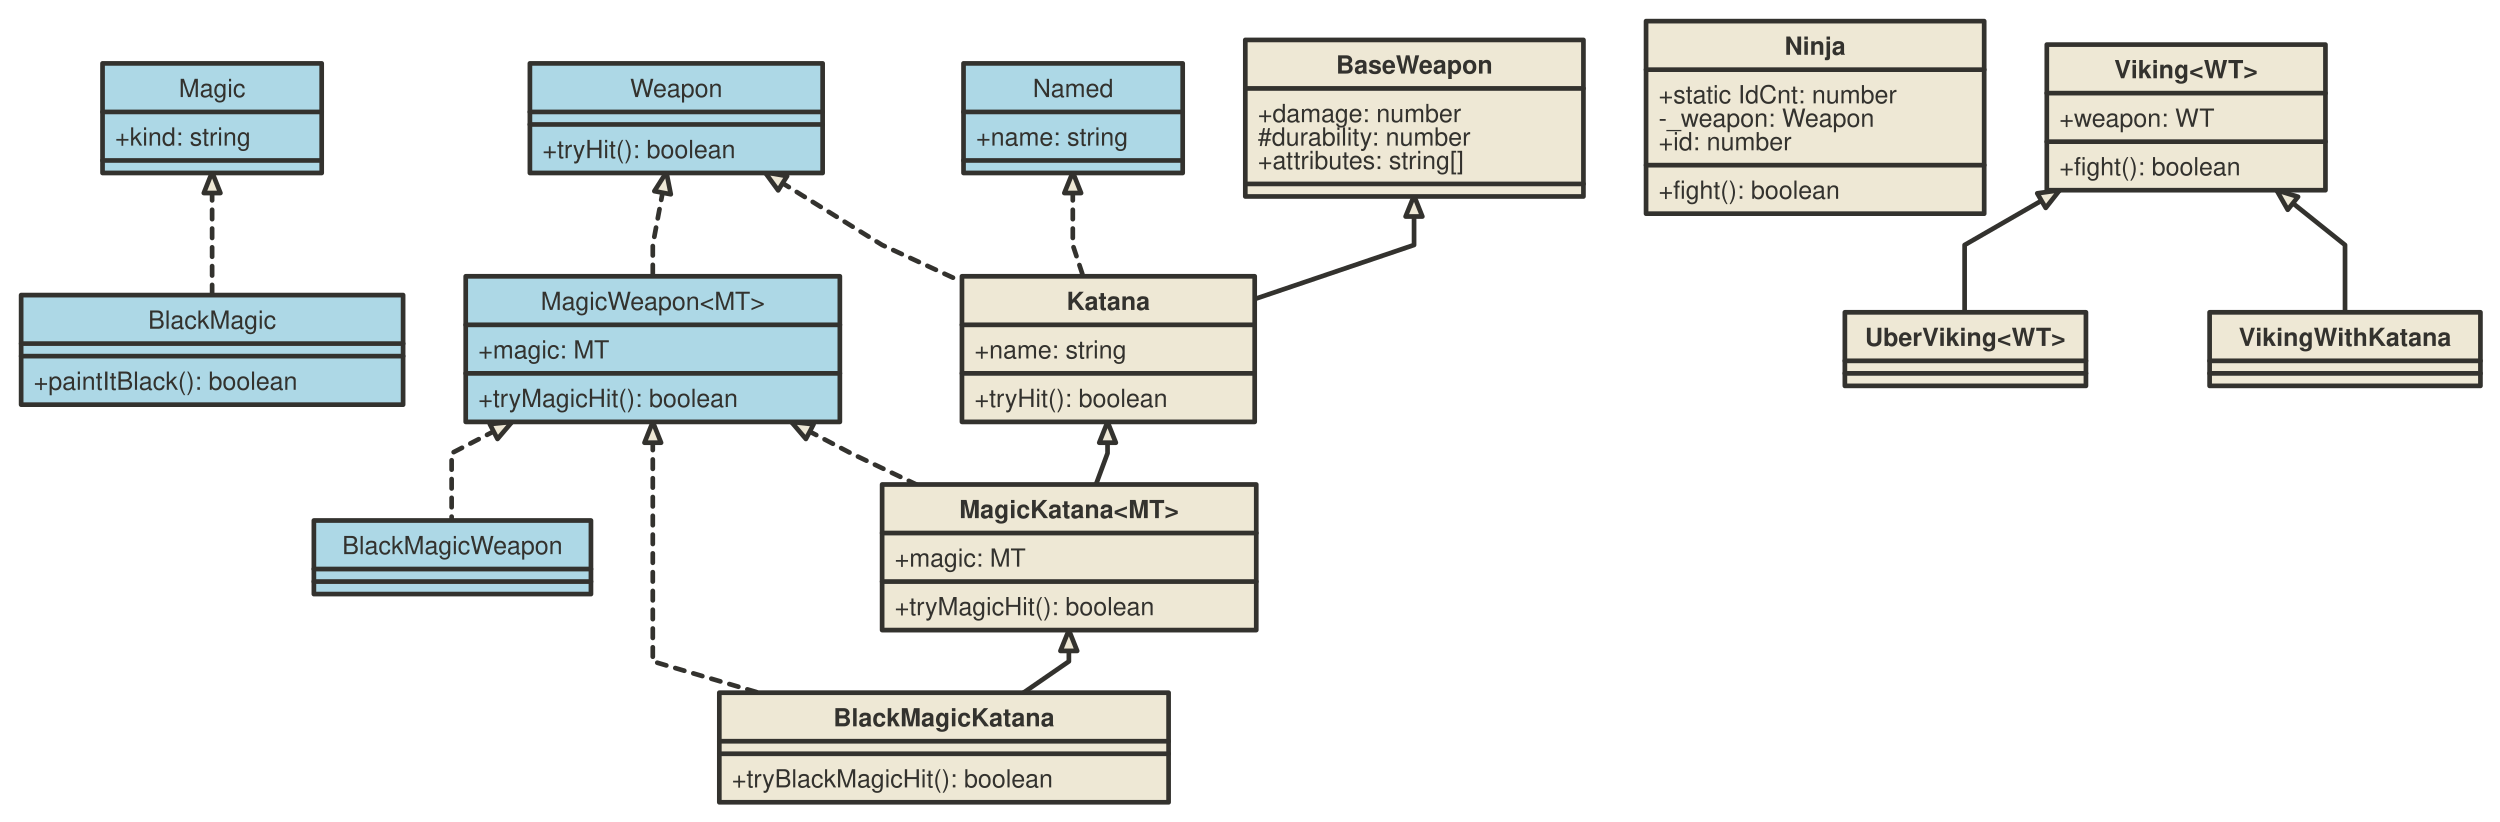
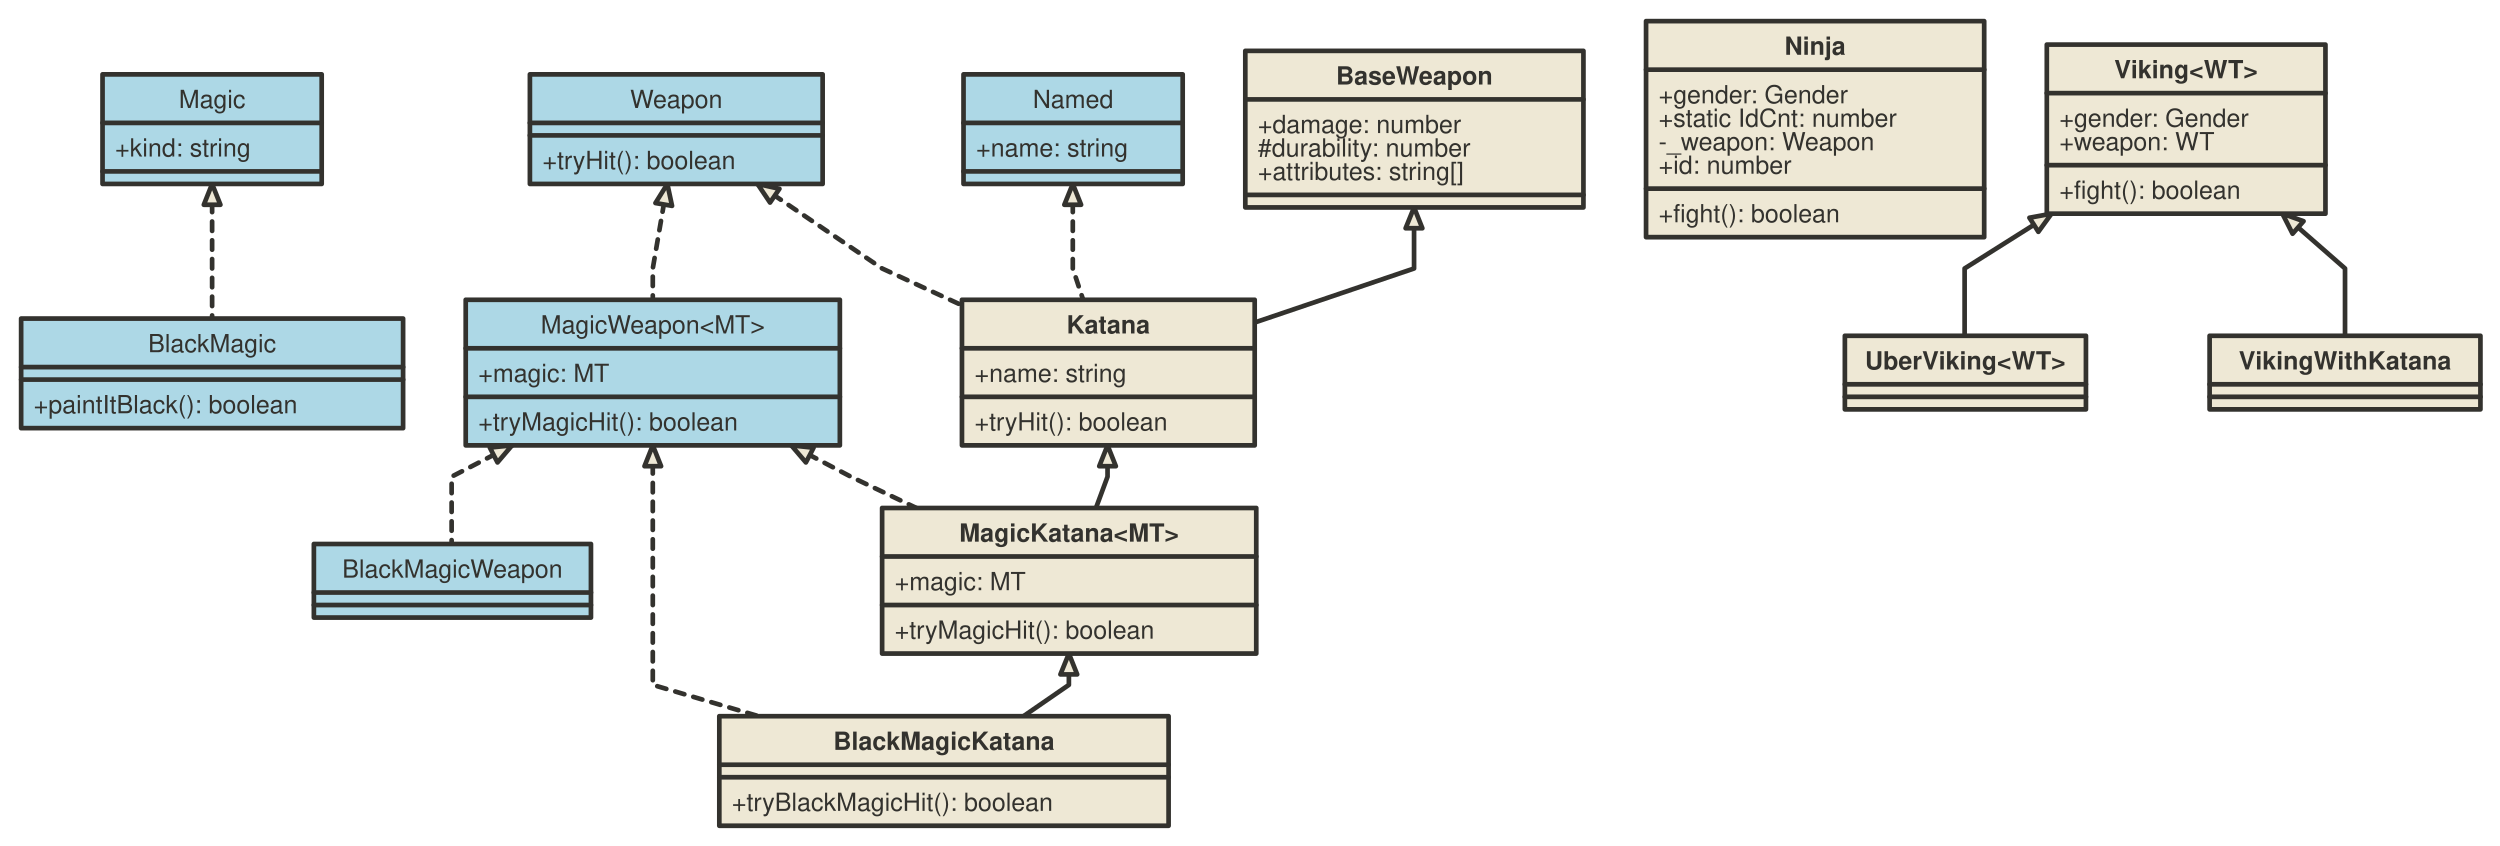
- <svg xmlns="http://www.w3.org/2000/svg" version="1.1" baseProfile="full" width="1597" height="525" viewbox="0 0 1597 525" style="font-weight:bold; font-size:12pt; font-family:'Calibri', Helvetica, sans-serif;;stroke-width:3;stroke-linejoin:round;stroke-linecap:round">
-   <path d="M488.6 110 L563.5 156.5 L614 179.8 L614 179.8 " style="stroke:#33322E;fill:none;stroke-dasharray:6 6;" />
-   <path d="M502.8 112.5 L499.9 117 L497.1 121.6 L488.6 110 Z" style="stroke:#33322E;fill:#eee8d5;stroke-dasharray:none;" />
-   <path d="M685.3 110 L685.3 156.5 L691.9 176.5 L691.9 176.5 " style="stroke:#33322E;fill:none;stroke-dasharray:6 6;" />
-   <path d="M690.6 123.3 L685.3 123.3 L679.9 123.3 L685.3 110 Z" style="stroke:#33322E;fill:#eee8d5;stroke-dasharray:none;" />
-   <path d="M135.5 110 L135.5 156.5 L135.5 188 L135.5 188 " style="stroke:#33322E;fill:none;stroke-dasharray:6 6;" />
-   <path d="M140.8 123.3 L135.5 123.3 L130.2 123.3 L135.5 110 Z" style="stroke:#33322E;fill:#eee8d5;stroke-dasharray:none;" />
-   <path d="M425.7 110 L417 156.5 L417 176.5 L417 176.5 " style="stroke:#33322E;fill:none;stroke-dasharray:6 6;" />
-   <path d="M428.5 124.1 L423.2 123.1 L418 122.1 L425.7 110 Z" style="stroke:#33322E;fill:#eee8d5;stroke-dasharray:none;" />
-   <path d="M505.5 269.5 L543.5 289.5 L585.4 309.5 L585.4 309.5 " style="stroke:#33322E;fill:none;stroke-dasharray:6 6;" />
-   <path d="M519.7 271 L517.3 275.7 L514.8 280.4 L505.5 269.5 Z" style="stroke:#33322E;fill:#eee8d5;stroke-dasharray:none;" />
-   <path d="M417 269.5 L417 289.5 L417 356 L417 356 L417 422.5 L417 422.5 L484.6 442.5 L484.6 442.5 " style="stroke:#33322E;fill:none;stroke-dasharray:6 6;" />
-   <path d="M422.3 282.8 L417 282.8 L411.7 282.8 L417 269.5 Z" style="stroke:#33322E;fill:#eee8d5;stroke-dasharray:none;" />
-   <path d="M327.1 269.5 L288.5 289.5 L288.5 332.5 L288.5 332.5 " style="stroke:#33322E;fill:none;stroke-dasharray:6 6;" />
-   <path d="M317.8 280.4 L315.3 275.6 L312.9 270.9 L327.1 269.5 Z" style="stroke:#33322E;fill:#eee8d5;stroke-dasharray:none;" />
-   <path d="M903.3 125 L903.3 156.5 L801 191.2 L801 191.2 " style="stroke:#33322E;fill:none;stroke-dasharray:none;" />
-   <path d="M908.6 138.3 L903.3 138.3 L897.9 138.3 L903.3 125 Z" style="stroke:#33322E;fill:#eee8d5;stroke-dasharray:none;" />
-   <path d="M707.5 269.5 L707.5 289.5 L700.1 309.5 L700.1 309.5 " style="stroke:#33322E;fill:none;stroke-dasharray:none;" />
-   <path d="M712.8 282.8 L707.5 282.8 L702.2 282.8 L707.5 269.5 Z" style="stroke:#33322E;fill:#eee8d5;stroke-dasharray:none;" />
-   <path d="M682.8 402.5 L682.8 422.5 L653.8 442.5 L653.8 442.5 " style="stroke:#33322E;fill:none;stroke-dasharray:none;" />
-   <path d="M688.1 415.8 L682.8 415.8 L677.4 415.8 L682.8 402.5 Z" style="stroke:#33322E;fill:#eee8d5;stroke-dasharray:none;" />
-   <path d="M1315.7 121.5 L1255 156.5 L1255 199.5 L1255 199.5 " style="stroke:#33322E;fill:none;stroke-dasharray:none;" />
-   <path d="M1306.8 132.8 L1304.1 128.2 L1301.4 123.5 L1315.7 121.5 Z" style="stroke:#33322E;fill:#eee8d5;stroke-dasharray:none;" />
-   <path d="M1454.3 121.5 L1498 156.5 L1498 199.5 L1498 199.5 " style="stroke:#33322E;fill:none;stroke-dasharray:none;" />
-   <path d="M1468 125.7 L1464.7 129.8 L1461.4 134 L1454.3 121.5 Z" style="stroke:#33322E;fill:#eee8d5;stroke-dasharray:none;" />
-   <rect x="338.5" y="40.5" height="70" width="187" style="stroke:#33322E;fill:lightblue;stroke-dasharray:none;" />
-   <text x="432" y="62" style="fill: #33322E;font-weight:normal;text-anchor: middle;">Weapon</text>
-   <path d="M338.5 71.5 L525.5 71.5" style="stroke:#33322E;fill:none;stroke-dasharray:none;" />
-   <path d="M338.5 79.5 L525.5 79.5" style="stroke:#33322E;fill:none;stroke-dasharray:none;" />
-   <text x="346.5" y="101" style="fill: #33322E;font-weight:normal;">+tryHit(): boolean</text>
-   <rect x="615.5" y="40.5" height="70" width="140" style="stroke:#33322E;fill:lightblue;stroke-dasharray:none;" />
-   <text x="685.5" y="62" style="fill: #33322E;font-weight:normal;text-anchor: middle;">Named</text>
-   <path d="M615.5 71.5 L755.5 71.5" style="stroke:#33322E;fill:none;stroke-dasharray:none;" />
-   <text x="623.5" y="93" style="fill: #33322E;font-weight:normal;">+name: string</text>
-   <path d="M615.5 102.5 L755.5 102.5" style="stroke:#33322E;fill:none;stroke-dasharray:none;" />
-   <rect x="65.5" y="40.5" height="70" width="140" style="stroke:#33322E;fill:lightblue;stroke-dasharray:none;" />
-   <text x="135.5" y="62" style="fill: #33322E;font-weight:normal;text-anchor: middle;">Magic</text>
-   <path d="M65.5 71.5 L205.5 71.5" style="stroke:#33322E;fill:none;stroke-dasharray:none;" />
-   <text x="73.5" y="93" style="fill: #33322E;font-weight:normal;">+kind: string</text>
-   <path d="M65.5 102.5 L205.5 102.5" style="stroke:#33322E;fill:none;stroke-dasharray:none;" />
-   <rect x="13.5" y="188.5" height="70" width="244" style="stroke:#33322E;fill:lightblue;stroke-dasharray:none;" />
-   <text x="135.5" y="210" style="fill: #33322E;font-weight:normal;text-anchor: middle;">BlackMagic</text>
-   <path d="M13.5 219.5 L257.5 219.5" style="stroke:#33322E;fill:none;stroke-dasharray:none;" />
-   <path d="M13.5 227.5 L257.5 227.5" style="stroke:#33322E;fill:none;stroke-dasharray:none;" />
-   <text x="21.5" y="249" style="fill: #33322E;font-weight:normal;">+paintItBlack(): boolean</text>
-   <rect x="297.5" y="176.5" height="93" width="239" style="stroke:#33322E;fill:lightblue;stroke-dasharray:none;" />
-   <text x="417" y="198" style="fill: #33322E;font-weight:normal;text-anchor: middle;">MagicWeapon&lt;MT&gt;</text>
-   <path d="M297.5 207.5 L536.5 207.5" style="stroke:#33322E;fill:none;stroke-dasharray:none;" />
-   <text x="305.5" y="229" style="fill: #33322E;font-weight:normal;">+magic: MT</text>
-   <path d="M297.5 238.5 L536.5 238.5" style="stroke:#33322E;fill:none;stroke-dasharray:none;" />
-   <text x="305.5" y="260" style="fill: #33322E;font-weight:normal;">+tryMagicHit(): boolean</text>
-   <rect x="200.5" y="332.5" height="47" width="177" style="stroke:#33322E;fill:lightblue;stroke-dasharray:none;" />
-   <text x="289" y="354" style="fill: #33322E;font-weight:normal;text-anchor: middle;">BlackMagicWeapon</text>
-   <path d="M200.5 363.5 L377.5 363.5" style="stroke:#33322E;fill:none;stroke-dasharray:none;" />
-   <path d="M200.5 371.5 L377.5 371.5" style="stroke:#33322E;fill:none;stroke-dasharray:none;" />
-   <rect x="795.5" y="25.5" height="100" width="216" style="stroke:#33322E;fill:#eee8d5;stroke-dasharray:none;" />
-   <text x="903.5" y="47" style="fill: #33322E;text-anchor: middle;">BaseWeapon</text>
-   <path d="M795.5 56.5 L1011.5 56.5" style="stroke:#33322E;fill:none;stroke-dasharray:none;" />
-   <text x="803.5" y="78" style="fill: #33322E;font-weight:normal;">+damage: number</text>
-   <text x="803.5" y="93" style="fill: #33322E;font-weight:normal;">#durability: number</text>
-   <text x="803.5" y="108" style="fill: #33322E;font-weight:normal;">+attributes: string[]</text>
-   <path d="M795.5 117.5 L1011.5 117.5" style="stroke:#33322E;fill:none;stroke-dasharray:none;" />
-   <rect x="614.5" y="176.5" height="93" width="187" style="stroke:#33322E;fill:#eee8d5;stroke-dasharray:none;" />
-   <text x="708" y="198" style="fill: #33322E;text-anchor: middle;">Katana</text>
-   <path d="M614.5 207.5 L801.5 207.5" style="stroke:#33322E;fill:none;stroke-dasharray:none;" />
-   <text x="622.5" y="229" style="fill: #33322E;font-weight:normal;">+name: string</text>
-   <path d="M614.5 238.5 L801.5 238.5" style="stroke:#33322E;fill:none;stroke-dasharray:none;" />
-   <text x="622.5" y="260" style="fill: #33322E;font-weight:normal;">+tryHit(): boolean</text>
-   <rect x="563.5" y="309.5" height="93" width="239" style="stroke:#33322E;fill:#eee8d5;stroke-dasharray:none;" />
-   <text x="683" y="331" style="fill: #33322E;text-anchor: middle;">MagicKatana&lt;MT&gt;</text>
-   <path d="M563.5 340.5 L802.5 340.5" style="stroke:#33322E;fill:none;stroke-dasharray:none;" />
-   <text x="571.5" y="362" style="fill: #33322E;font-weight:normal;">+magic: MT</text>
-   <path d="M563.5 371.5 L802.5 371.5" style="stroke:#33322E;fill:none;stroke-dasharray:none;" />
-   <text x="571.5" y="393" style="fill: #33322E;font-weight:normal;">+tryMagicHit(): boolean</text>
-   <rect x="459.5" y="442.5" height="70" width="287" style="stroke:#33322E;fill:#eee8d5;stroke-dasharray:none;" />
-   <text x="603" y="464" style="fill: #33322E;text-anchor: middle;">BlackMagicKatana</text>
-   <path d="M459.5 473.5 L746.5 473.5" style="stroke:#33322E;fill:none;stroke-dasharray:none;" />
-   <path d="M459.5 481.5 L746.5 481.5" style="stroke:#33322E;fill:none;stroke-dasharray:none;" />
-   <text x="467.5" y="503" style="fill: #33322E;font-weight:normal;">+tryBlackMagicHit(): boolean</text>
-   <rect x="1051.5" y="13.5" height="123" width="216" style="stroke:#33322E;fill:#eee8d5;stroke-dasharray:none;" />
-   <text x="1159.5" y="35" style="fill: #33322E;text-anchor: middle;">Ninja</text>
+ <svg xmlns="http://www.w3.org/2000/svg" xmlns:xlink="http://www.w3.org/1999/xlink" version="1.1" baseProfile="full" width="1597" height="540" viewbox="0 0 1597 540" style="font-weight:bold; font-size:12pt; font-family:'Calibri', Helvetica, sans-serif;;stroke-width:3;stroke-linejoin:round;stroke-linecap:round">
+   <path d="M483.9 117.5 L563.5 171.5 L614 194.8 L614 194.8 " style="stroke:#33322E;fill:none;stroke-dasharray:6 6;" />
+   <path d="M497.9 120.6 L494.9 125 L491.9 129.4 L483.9 117.5 Z" style="stroke:#33322E;fill:#eee8d5;stroke-dasharray:none;" />
+   <path d="M685.3 117.5 L685.3 171.5 L691.9 191.5 L691.9 191.5 " style="stroke:#33322E;fill:none;stroke-dasharray:6 6;" />
+   <path d="M690.6 130.8 L685.3 130.8 L679.9 130.8 L685.3 117.5 Z" style="stroke:#33322E;fill:#eee8d5;stroke-dasharray:none;" />
+   <path d="M135.5 117.5 L135.5 171.5 L135.5 203 L135.5 203 " style="stroke:#33322E;fill:none;stroke-dasharray:6 6;" />
+   <path d="M140.8 130.8 L135.5 130.8 L130.2 130.8 L135.5 117.5 Z" style="stroke:#33322E;fill:#eee8d5;stroke-dasharray:none;" />
+   <path d="M426.3 117.5 L417 171.5 L417 191.5 L417 191.5 " style="stroke:#33322E;fill:none;stroke-dasharray:6 6;" />
+   <path d="M429.3 131.5 L424 130.6 L418.7 129.7 L426.3 117.5 Z" style="stroke:#33322E;fill:#eee8d5;stroke-dasharray:none;" />
+   <path d="M505.5 284.5 L543.5 304.5 L585.4 324.5 L585.4 324.5 " style="stroke:#33322E;fill:none;stroke-dasharray:6 6;" />
+   <path d="M519.7 286 L517.3 290.7 L514.8 295.4 L505.5 284.5 Z" style="stroke:#33322E;fill:#eee8d5;stroke-dasharray:none;" />
+   <path d="M417 284.5 L417 304.5 L417 371 L417 371 L417 437.5 L417 437.5 L484.6 457.5 L484.6 457.5 " style="stroke:#33322E;fill:none;stroke-dasharray:6 6;" />
+   <path d="M422.3 297.8 L417 297.8 L411.7 297.8 L417 284.5 Z" style="stroke:#33322E;fill:#eee8d5;stroke-dasharray:none;" />
+   <path d="M327.1 284.5 L288.5 304.5 L288.5 347.5 L288.5 347.5 " style="stroke:#33322E;fill:none;stroke-dasharray:6 6;" />
+   <path d="M317.8 295.4 L315.3 290.6 L312.9 285.9 L327.1 284.5 Z" style="stroke:#33322E;fill:#eee8d5;stroke-dasharray:none;" />
+   <path d="M903.3 132.5 L903.3 171.5 L801 206.2 L801 206.2 " style="stroke:#33322E;fill:none;stroke-dasharray:none;" />
+   <path d="M908.6 145.8 L903.3 145.8 L897.9 145.8 L903.3 132.5 Z" style="stroke:#33322E;fill:#eee8d5;stroke-dasharray:none;" />
+   <path d="M707.5 284.5 L707.5 304.5 L700.1 324.5 L700.1 324.5 " style="stroke:#33322E;fill:none;stroke-dasharray:none;" />
+   <path d="M712.8 297.8 L707.5 297.8 L702.2 297.8 L707.5 284.5 Z" style="stroke:#33322E;fill:#eee8d5;stroke-dasharray:none;" />
+   <path d="M682.8 417.5 L682.8 437.5 L653.8 457.5 L653.8 457.5 " style="stroke:#33322E;fill:none;stroke-dasharray:none;" />
+   <path d="M688.1 430.8 L682.8 430.8 L677.4 430.8 L682.8 417.5 Z" style="stroke:#33322E;fill:#eee8d5;stroke-dasharray:none;" />
+   <path d="M1310.5 136.5 L1255 171.5 L1255 214.5 L1255 214.5 " style="stroke:#33322E;fill:none;stroke-dasharray:none;" />
+   <path d="M1302.1 148.1 L1299.3 143.6 L1296.4 139.1 L1310.5 136.5 Z" style="stroke:#33322E;fill:#eee8d5;stroke-dasharray:none;" />
+   <path d="M1458 136.5 L1498 171.5 L1498 214.5 L1498 214.5 " style="stroke:#33322E;fill:none;stroke-dasharray:none;" />
+   <path d="M1471.5 141.3 L1468 145.3 L1464.5 149.3 L1458 136.5 Z" style="stroke:#33322E;fill:#eee8d5;stroke-dasharray:none;" />
+   <rect x="338.5" y="47.5" height="70" width="187" style="stroke:#33322E;fill:lightblue;stroke-dasharray:none;" />
+   <a xlink:href="..\src\demo\interfaces.ts">
+     <text x="432" y="69" style="fill: #33322E;font-weight:normal;text-anchor: middle;">Weapon</text>
+   </a>
+   <path d="M338.5 78.5 L525.5 78.5" style="stroke:#33322E;fill:none;stroke-dasharray:none;" />
+   <path d="M338.5 86.5 L525.5 86.5" style="stroke:#33322E;fill:none;stroke-dasharray:none;" />
+   <text x="346.5" y="108" style="fill: #33322E;font-weight:normal;">+tryHit(): boolean</text>
+   <rect x="615.5" y="47.5" height="70" width="140" style="stroke:#33322E;fill:lightblue;stroke-dasharray:none;" />
+   <a xlink:href="..\src\demo\interfaces.ts">
+     <text x="685.5" y="69" style="fill: #33322E;font-weight:normal;text-anchor: middle;">Named</text>
+   </a>
+   <path d="M615.5 78.5 L755.5 78.5" style="stroke:#33322E;fill:none;stroke-dasharray:none;" />
+   <text x="623.5" y="100" style="fill: #33322E;font-weight:normal;">+name: string</text>
+   <path d="M615.5 109.5 L755.5 109.5" style="stroke:#33322E;fill:none;stroke-dasharray:none;" />
+   <rect x="65.5" y="47.5" height="70" width="140" style="stroke:#33322E;fill:lightblue;stroke-dasharray:none;" />
+   <a xlink:href="..\src\demo\interfaces.ts">
+     <text x="135.5" y="69" style="fill: #33322E;font-weight:normal;text-anchor: middle;">Magic</text>
+   </a>
+   <path d="M65.5 78.5 L205.5 78.5" style="stroke:#33322E;fill:none;stroke-dasharray:none;" />
+   <text x="73.5" y="100" style="fill: #33322E;font-weight:normal;">+kind: string</text>
+   <path d="M65.5 109.5 L205.5 109.5" style="stroke:#33322E;fill:none;stroke-dasharray:none;" />
+   <rect x="13.5" y="203.5" height="70" width="244" style="stroke:#33322E;fill:lightblue;stroke-dasharray:none;" />
+   <a xlink:href="..\src\demo\interfaces.ts">
+     <text x="135.5" y="225" style="fill: #33322E;font-weight:normal;text-anchor: middle;">BlackMagic</text>
+   </a>
+   <path d="M13.5 234.5 L257.5 234.5" style="stroke:#33322E;fill:none;stroke-dasharray:none;" />
+   <path d="M13.5 242.5 L257.5 242.5" style="stroke:#33322E;fill:none;stroke-dasharray:none;" />
+   <text x="21.5" y="264" style="fill: #33322E;font-weight:normal;">+paintItBlack(): boolean</text>
+   <rect x="297.5" y="191.5" height="93" width="239" style="stroke:#33322E;fill:lightblue;stroke-dasharray:none;" />
+   <a xlink:href="..\src\demo\interfaces.ts">
+     <text x="417" y="213" style="fill: #33322E;font-weight:normal;text-anchor: middle;">MagicWeapon&lt;MT&gt;</text>
+   </a>
+   <path d="M297.5 222.5 L536.5 222.5" style="stroke:#33322E;fill:none;stroke-dasharray:none;" />
+   <text x="305.5" y="244" style="fill: #33322E;font-weight:normal;">+magic: MT</text>
+   <path d="M297.5 253.5 L536.5 253.5" style="stroke:#33322E;fill:none;stroke-dasharray:none;" />
+   <text x="305.5" y="275" style="fill: #33322E;font-weight:normal;">+tryMagicHit(): boolean</text>
+   <rect x="200.5" y="347.5" height="47" width="177" style="stroke:#33322E;fill:lightblue;stroke-dasharray:none;" />
+   <a xlink:href="..\src\demo\interfaces.ts">
+     <text x="289" y="369" style="fill: #33322E;font-weight:normal;text-anchor: middle;">BlackMagicWeapon</text>
+   </a>
+   <path d="M200.5 378.5 L377.5 378.5" style="stroke:#33322E;fill:none;stroke-dasharray:none;" />
+   <path d="M200.5 386.5 L377.5 386.5" style="stroke:#33322E;fill:none;stroke-dasharray:none;" />
+   <rect x="795.5" y="32.5" height="100" width="216" style="stroke:#33322E;fill:#eee8d5;stroke-dasharray:none;" />
+   <a xlink:href="..\src\demo\katana.ts">
+     <text x="903.5" y="54" style="fill: #33322E;text-anchor: middle;">BaseWeapon</text>
+   </a>
+   <path d="M795.5 63.5 L1011.5 63.5" style="stroke:#33322E;fill:none;stroke-dasharray:none;" />
+   <text x="803.5" y="85" style="fill: #33322E;font-weight:normal;">+damage: number</text>
+   <text x="803.5" y="100" style="fill: #33322E;font-weight:normal;">#durability: number</text>
+   <text x="803.5" y="115" style="fill: #33322E;font-weight:normal;">+attributes: string[]</text>
+   <path d="M795.5 124.5 L1011.5 124.5" style="stroke:#33322E;fill:none;stroke-dasharray:none;" />
+   <rect x="614.5" y="191.5" height="93" width="187" style="stroke:#33322E;fill:#eee8d5;stroke-dasharray:none;" />
+   <a xlink:href="..\src\demo\katana.ts">
+     <text x="708" y="213" style="fill: #33322E;text-anchor: middle;">Katana</text>
+   </a>
+   <path d="M614.5 222.5 L801.5 222.5" style="stroke:#33322E;fill:none;stroke-dasharray:none;" />
+   <text x="622.5" y="244" style="fill: #33322E;font-weight:normal;">+name: string</text>
+   <path d="M614.5 253.5 L801.5 253.5" style="stroke:#33322E;fill:none;stroke-dasharray:none;" />
+   <text x="622.5" y="275" style="fill: #33322E;font-weight:normal;">+tryHit(): boolean</text>
+   <rect x="563.5" y="324.5" height="93" width="239" style="stroke:#33322E;fill:#eee8d5;stroke-dasharray:none;" />
+   <a xlink:href="..\src\demo\katana.ts">
+     <text x="683" y="346" style="fill: #33322E;text-anchor: middle;">MagicKatana&lt;MT&gt;</text>
+   </a>
+   <path d="M563.5 355.5 L802.5 355.5" style="stroke:#33322E;fill:none;stroke-dasharray:none;" />
+   <text x="571.5" y="377" style="fill: #33322E;font-weight:normal;">+magic: MT</text>
+   <path d="M563.5 386.5 L802.5 386.5" style="stroke:#33322E;fill:none;stroke-dasharray:none;" />
+   <text x="571.5" y="408" style="fill: #33322E;font-weight:normal;">+tryMagicHit(): boolean</text>
+   <rect x="459.5" y="457.5" height="70" width="287" style="stroke:#33322E;fill:#eee8d5;stroke-dasharray:none;" />
+   <a xlink:href="..\src\demo\katana.ts">
+     <text x="603" y="479" style="fill: #33322E;text-anchor: middle;">BlackMagicKatana</text>
+   </a>
+   <path d="M459.5 488.5 L746.5 488.5" style="stroke:#33322E;fill:none;stroke-dasharray:none;" />
+   <path d="M459.5 496.5 L746.5 496.5" style="stroke:#33322E;fill:none;stroke-dasharray:none;" />
+   <text x="467.5" y="518" style="fill: #33322E;font-weight:normal;">+tryBlackMagicHit(): boolean</text>
+   <rect x="1051.5" y="13.5" height="138" width="216" style="stroke:#33322E;fill:#eee8d5;stroke-dasharray:none;" />
+   <a xlink:href="..\src\demo\ninja.ts">
+     <text x="1159.5" y="35" style="fill: #33322E;text-anchor: middle;">Ninja</text>
+   </a>
  <path d="M1051.5 44.5 L1267.5 44.5" style="stroke:#33322E;fill:none;stroke-dasharray:none;" />
-   <text x="1059.5" y="66" style="fill: #33322E;font-weight:normal;">+static IdCnt: number</text>
-   <text x="1059.5" y="81" style="fill: #33322E;font-weight:normal;">-_weapon: Weapon</text>
-   <text x="1059.5" y="96" style="fill: #33322E;font-weight:normal;">+id: number</text>
-   <path d="M1051.5 105.5 L1267.5 105.5" style="stroke:#33322E;fill:none;stroke-dasharray:none;" />
-   <text x="1059.5" y="127" style="fill: #33322E;font-weight:normal;">+fight(): boolean</text>
-   <rect x="1307.5" y="28.5" height="93" width="178" style="stroke:#33322E;fill:#eee8d5;stroke-dasharray:none;" />
-   <text x="1396.5" y="50" style="fill: #33322E;text-anchor: middle;">Viking&lt;WT&gt;</text>
+   <text x="1059.5" y="66" style="fill: #33322E;font-weight:normal;">+gender: Gender</text>
+   <text x="1059.5" y="81" style="fill: #33322E;font-weight:normal;">+static IdCnt: number</text>
+   <text x="1059.5" y="96" style="fill: #33322E;font-weight:normal;">-_weapon: Weapon</text>
+   <text x="1059.5" y="111" style="fill: #33322E;font-weight:normal;">+id: number</text>
+   <path d="M1051.5 120.5 L1267.5 120.5" style="stroke:#33322E;fill:none;stroke-dasharray:none;" />
+   <text x="1059.5" y="142" style="fill: #33322E;font-weight:normal;">+fight(): boolean</text>
+   <rect x="1307.5" y="28.5" height="108" width="178" style="stroke:#33322E;fill:#eee8d5;stroke-dasharray:none;" />
+   <a xlink:href="..\src\demo\viking.ts">
+     <text x="1396.5" y="50" style="fill: #33322E;text-anchor: middle;">Viking&lt;WT&gt;</text>
+   </a>
  <path d="M1307.5 59.5 L1485.5 59.5" style="stroke:#33322E;fill:none;stroke-dasharray:none;" />
-   <text x="1315.5" y="81" style="fill: #33322E;font-weight:normal;">+weapon: WT</text>
-   <path d="M1307.5 90.5 L1485.5 90.5" style="stroke:#33322E;fill:none;stroke-dasharray:none;" />
-   <text x="1315.5" y="112" style="fill: #33322E;font-weight:normal;">+fight(): boolean</text>
-   <rect x="1178.5" y="199.5" height="47" width="154" style="stroke:#33322E;fill:#eee8d5;stroke-dasharray:none;" />
-   <text x="1255.5" y="221" style="fill: #33322E;text-anchor: middle;">UberViking&lt;WT&gt;</text>
-   <path d="M1178.5 230.5 L1332.5 230.5" style="stroke:#33322E;fill:none;stroke-dasharray:none;" />
-   <path d="M1178.5 238.5 L1332.5 238.5" style="stroke:#33322E;fill:none;stroke-dasharray:none;" />
-   <rect x="1411.5" y="199.5" height="47" width="173" style="stroke:#33322E;fill:#eee8d5;stroke-dasharray:none;" />
-   <text x="1498" y="221" style="fill: #33322E;text-anchor: middle;">VikingWithKatana</text>
-   <path d="M1411.5 230.5 L1584.5 230.5" style="stroke:#33322E;fill:none;stroke-dasharray:none;" />
-   <path d="M1411.5 238.5 L1584.5 238.5" style="stroke:#33322E;fill:none;stroke-dasharray:none;" />
+   <text x="1315.5" y="81" style="fill: #33322E;font-weight:normal;">+gender: Gender</text>
+   <text x="1315.5" y="96" style="fill: #33322E;font-weight:normal;">+weapon: WT</text>
+   <path d="M1307.5 105.5 L1485.5 105.5" style="stroke:#33322E;fill:none;stroke-dasharray:none;" />
+   <text x="1315.5" y="127" style="fill: #33322E;font-weight:normal;">+fight(): boolean</text>
+   <rect x="1178.5" y="214.5" height="47" width="154" style="stroke:#33322E;fill:#eee8d5;stroke-dasharray:none;" />
+   <a xlink:href="..\src\demo\viking.ts">
+     <text x="1255.5" y="236" style="fill: #33322E;text-anchor: middle;">UberViking&lt;WT&gt;</text>
+   </a>
+   <path d="M1178.5 245.5 L1332.5 245.5" style="stroke:#33322E;fill:none;stroke-dasharray:none;" />
+   <path d="M1178.5 253.5 L1332.5 253.5" style="stroke:#33322E;fill:none;stroke-dasharray:none;" />
+   <rect x="1411.5" y="214.5" height="47" width="173" style="stroke:#33322E;fill:#eee8d5;stroke-dasharray:none;" />
+   <a xlink:href="..\src\demo\viking.ts">
+     <text x="1498" y="236" style="fill: #33322E;text-anchor: middle;">VikingWithKatana</text>
+   </a>
+   <path d="M1411.5 245.5 L1584.5 245.5" style="stroke:#33322E;fill:none;stroke-dasharray:none;" />
+   <path d="M1411.5 253.5 L1584.5 253.5" style="stroke:#33322E;fill:none;stroke-dasharray:none;" />
</svg>
